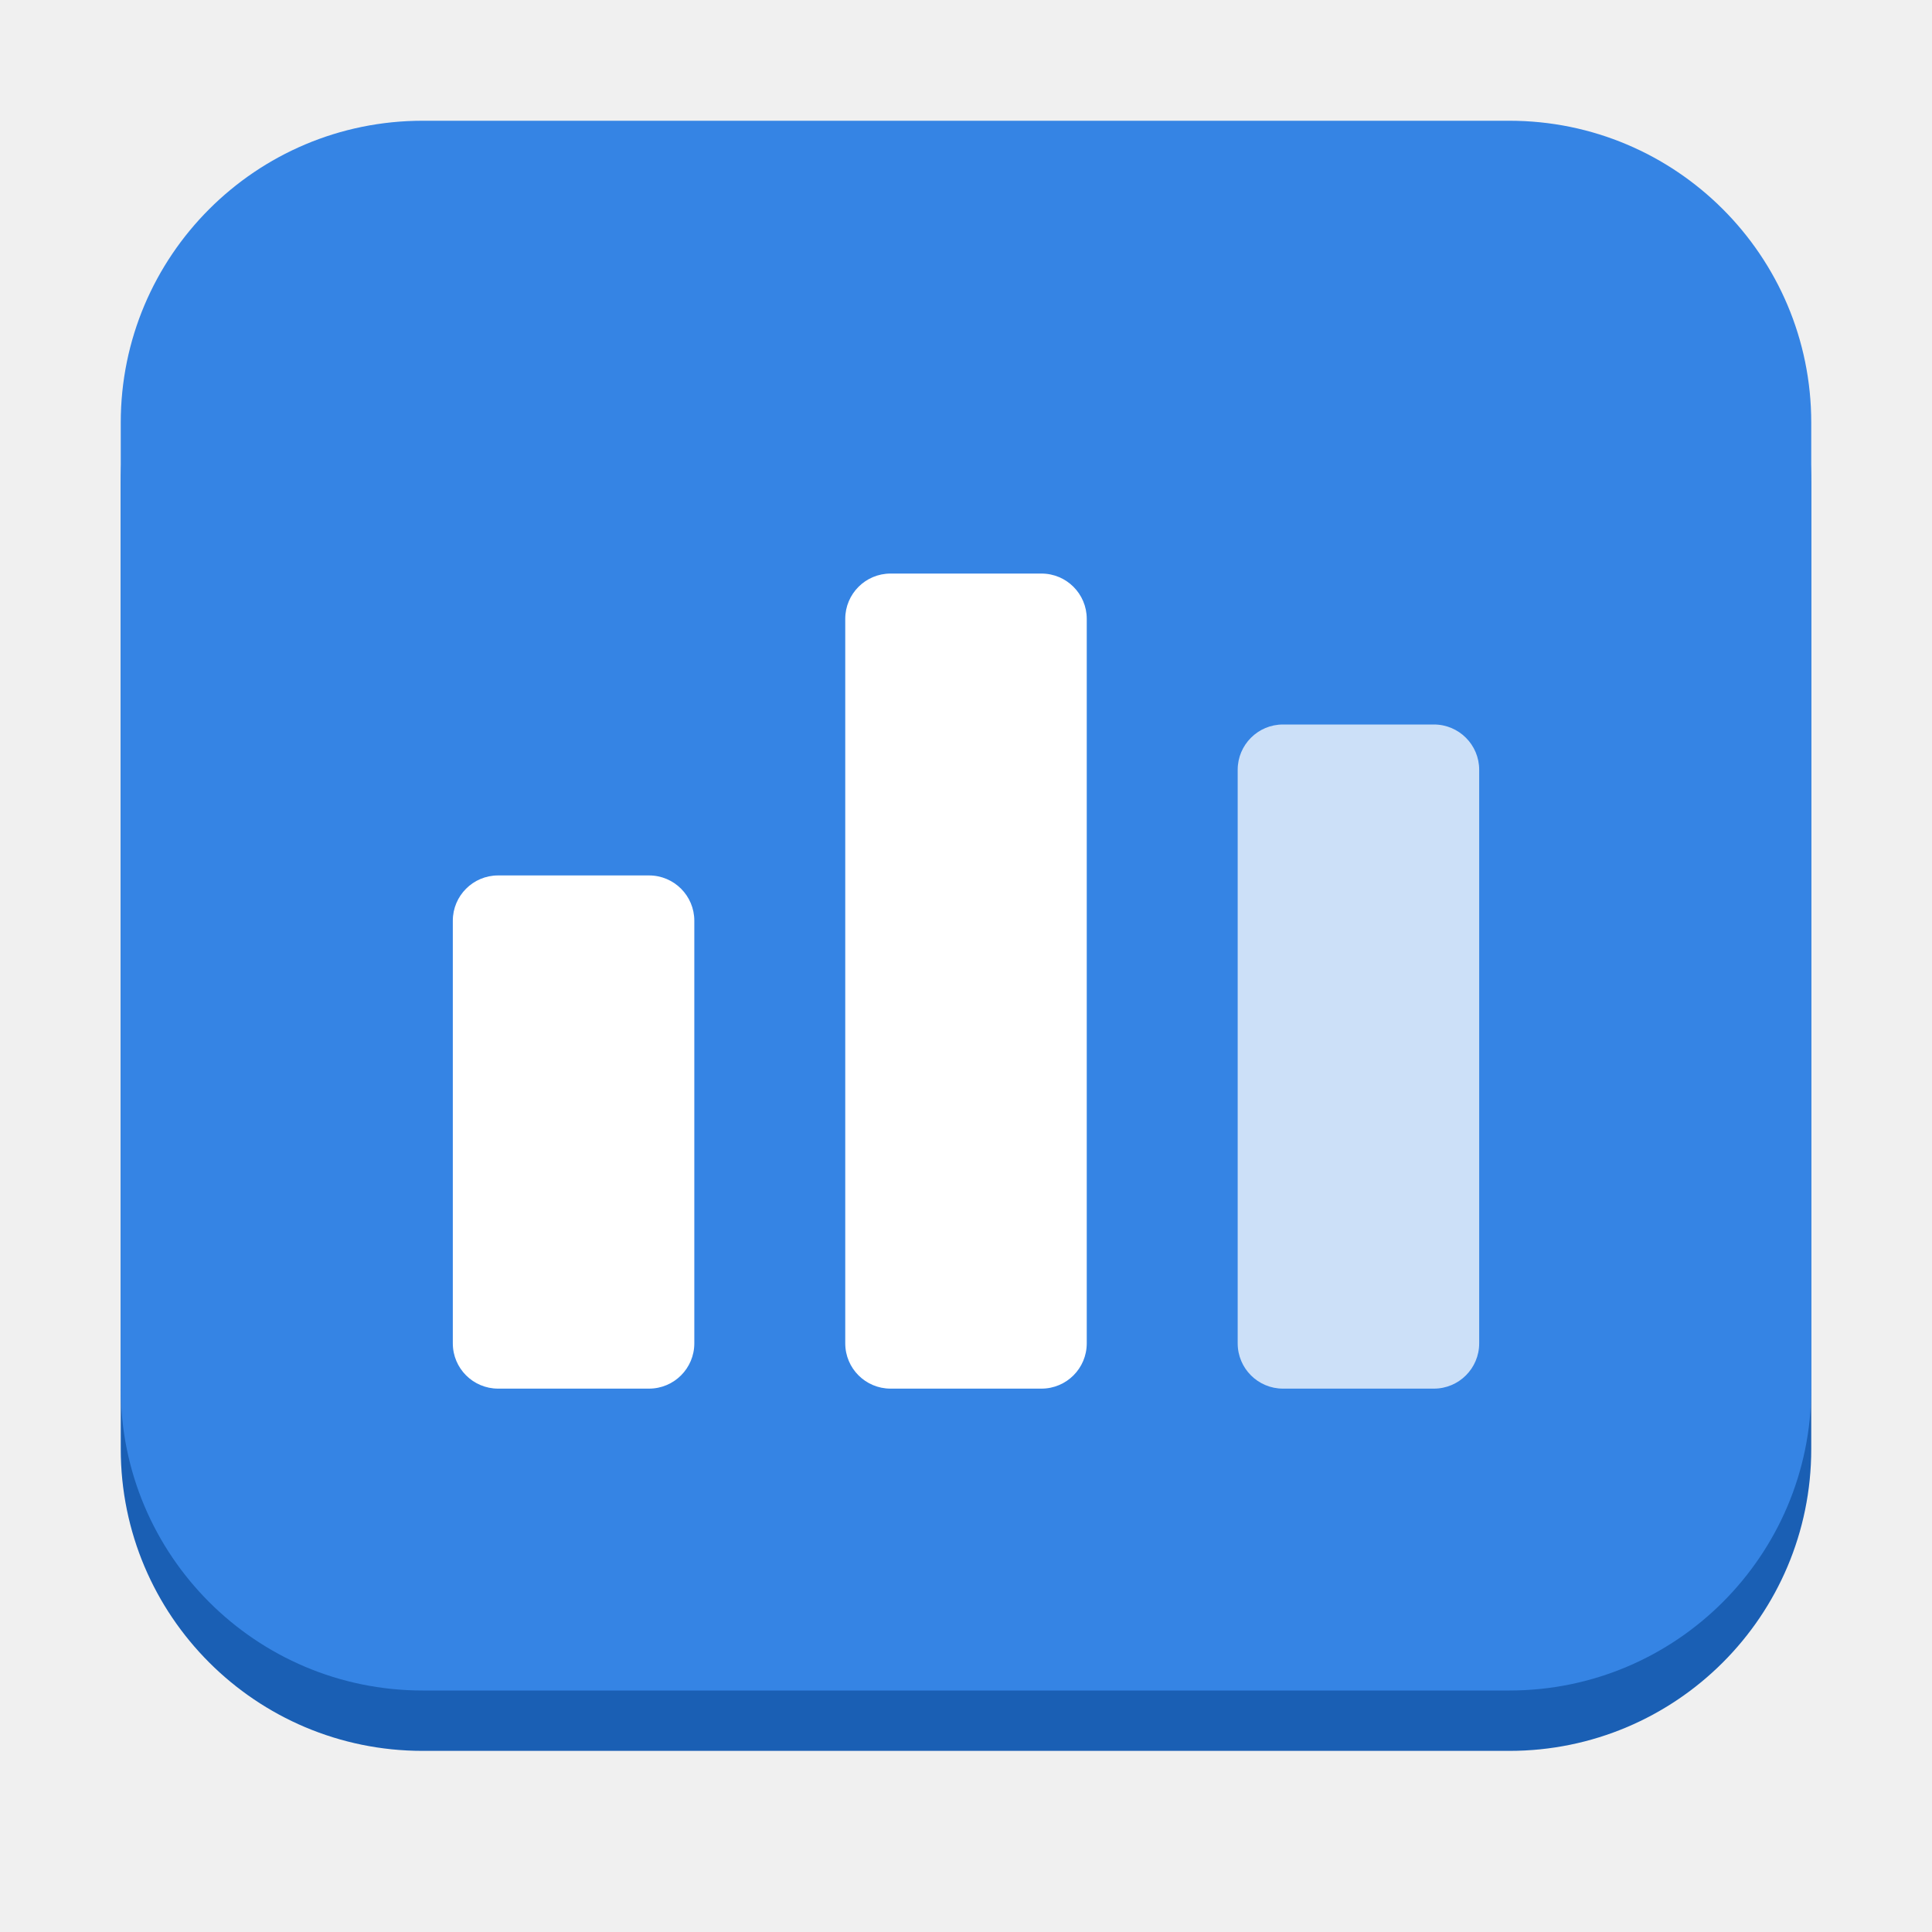
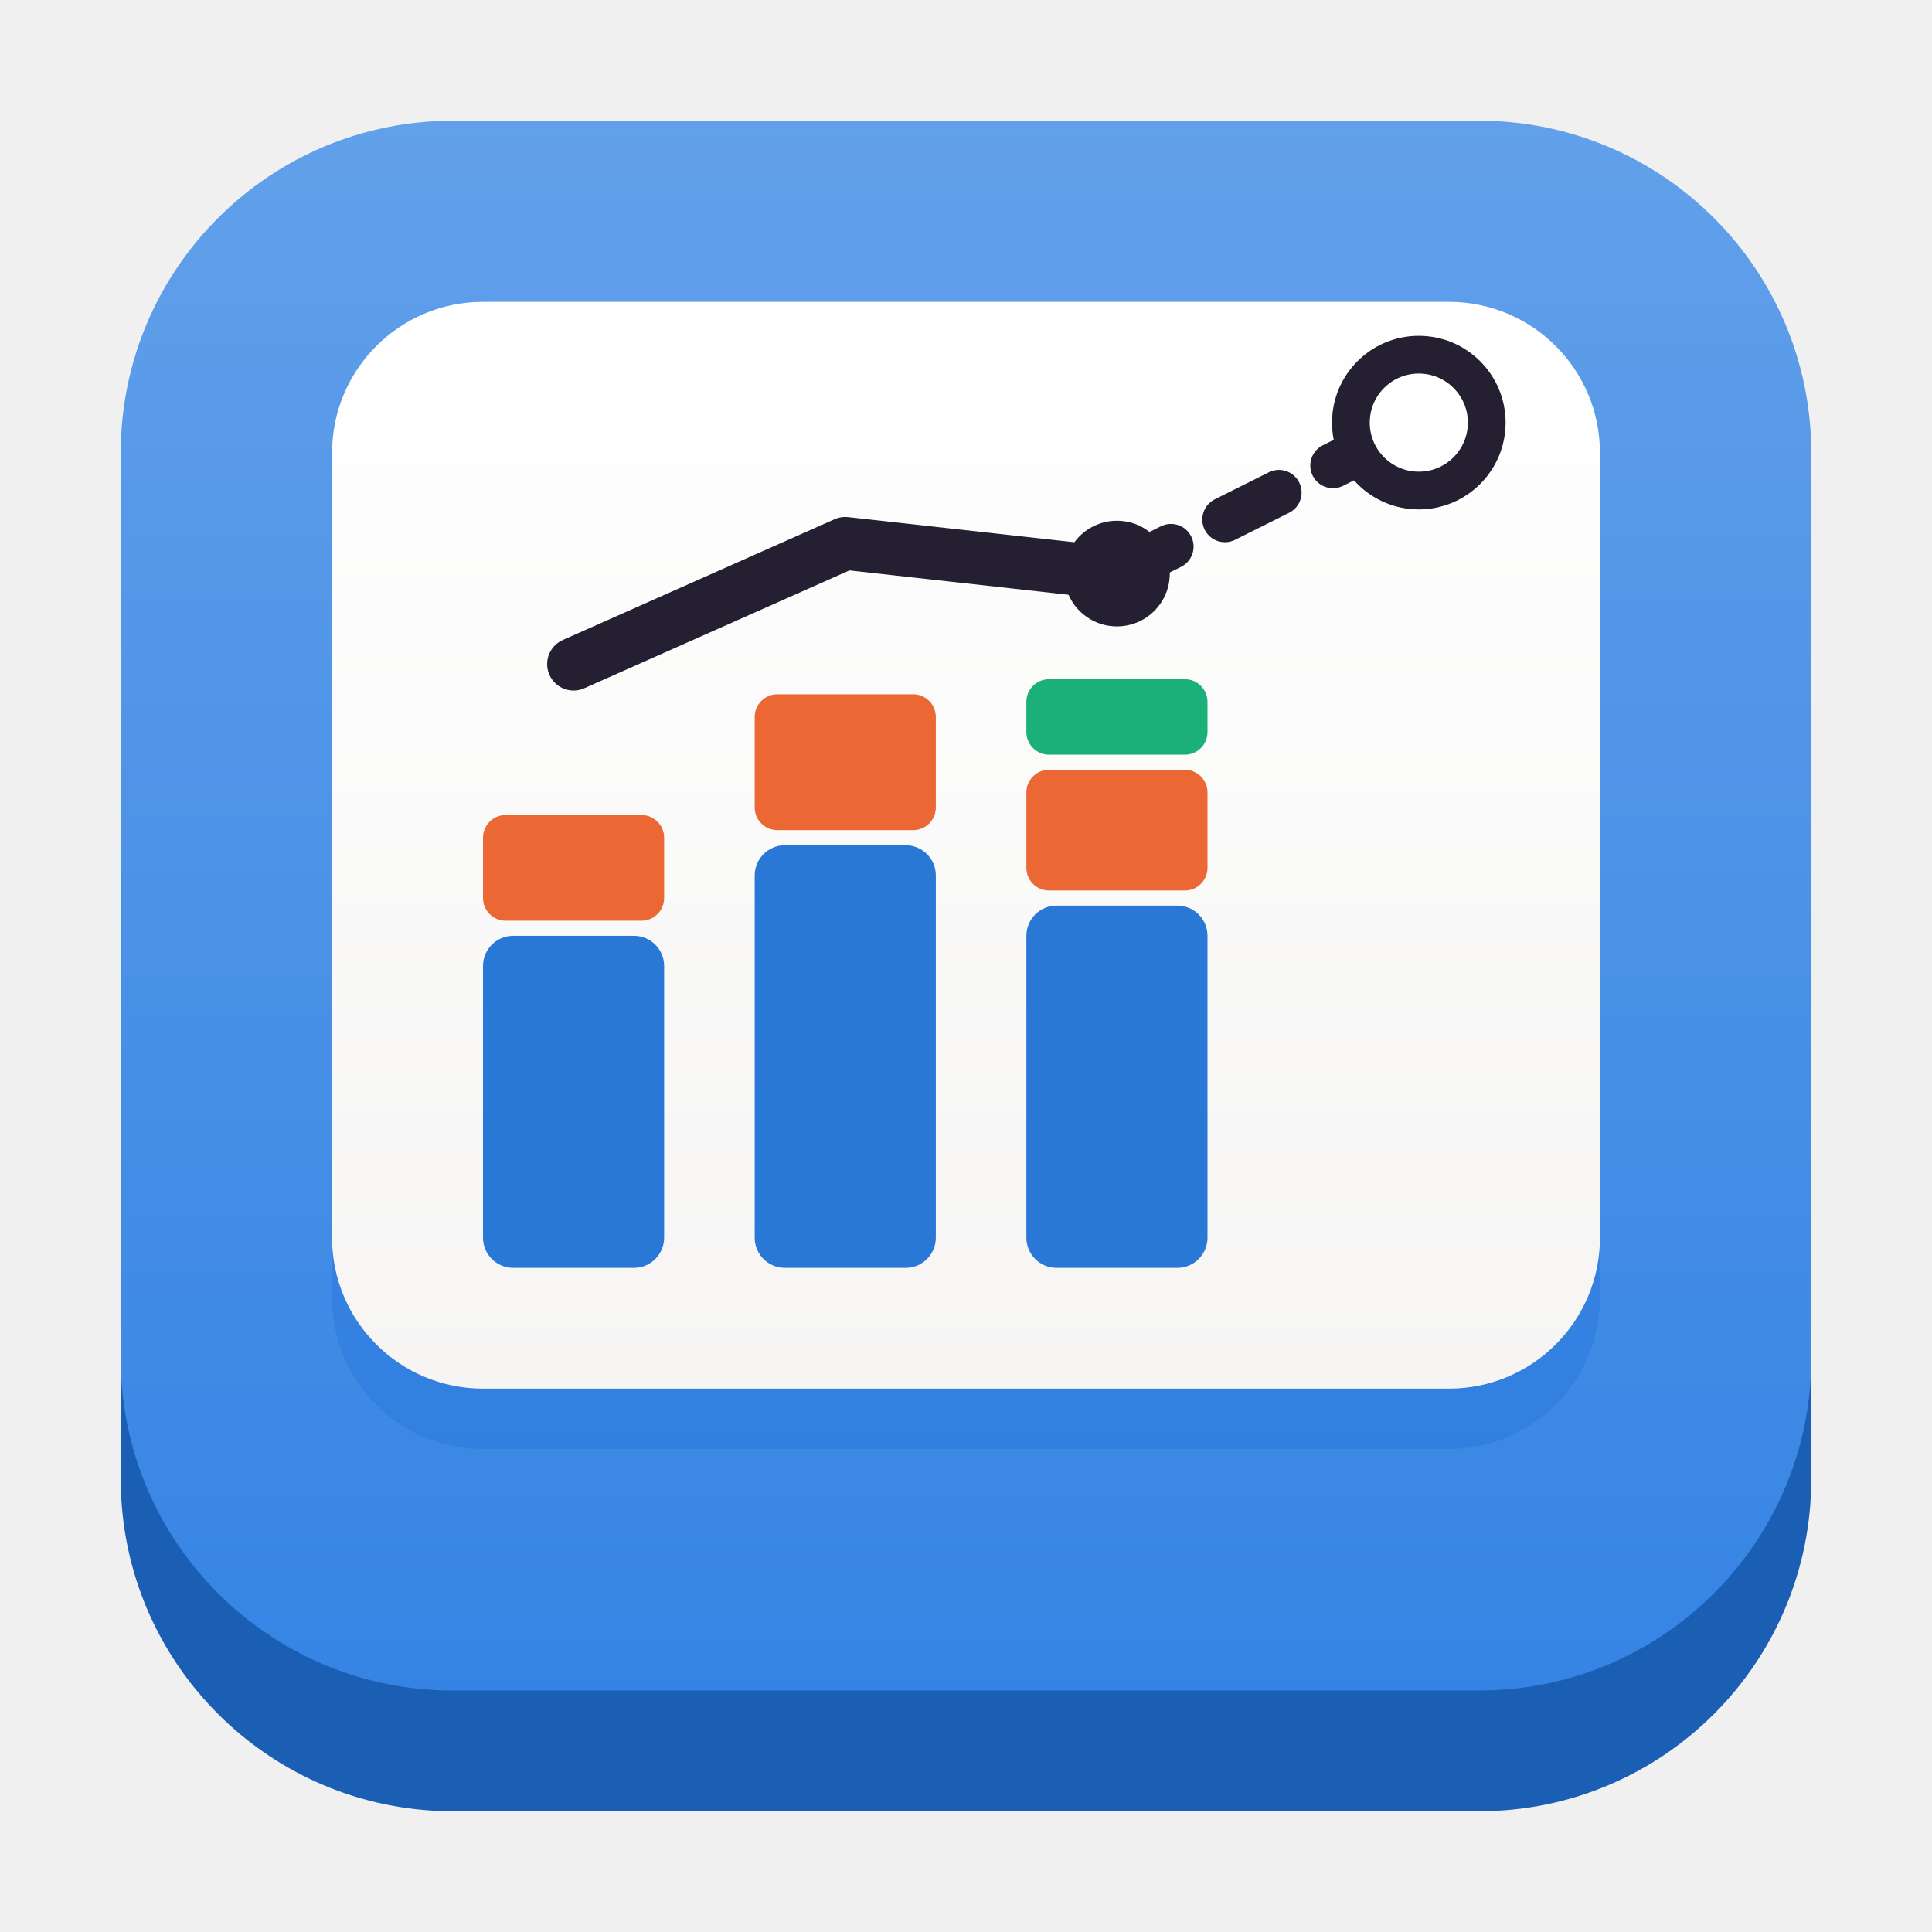
<svg xmlns="http://www.w3.org/2000/svg" width="128" height="128" viewBox="0 0 128 128">
-   <rect x="8" y="12" width="112" height="104" rx="20" fill="#1a5fb4" />
-   <rect x="8" y="8" width="112" height="104" rx="20" fill="#3584e4" />
-   <rect x="30" y="58" width="16" height="34" rx="3" fill="#ffffff" />
-   <rect x="56" y="38" width="16" height="54" rx="3" fill="#ffffff" />
-   <rect x="82" y="48" width="16" height="44" rx="3" fill="#ffffff" opacity="0.75" />
+   <defs>
+     <linearGradient id="face" x1="0" y1="0" x2="0" y2="1">
+       <stop offset="0" stop-color="#62a0ea" />
+       <stop offset="1" stop-color="#3584e4" />
+     </linearGradient>
+     <linearGradient id="paper" x1="0" y1="0" x2="0" y2="1">
+       <stop offset="0" stop-color="#ffffff" />
+       <stop offset="1" stop-color="#f6f5f4" />
+     </linearGradient>
+   </defs>
+   <rect x="8" y="16" width="112" height="104" rx="22" fill="#1a5fb4" />
+   <rect x="8" y="8" width="112" height="104" rx="22" fill="url(#face)" />
+   <rect x="22" y="24" width="84" height="72" rx="10" fill="#1c71d8" opacity="0.35" />
+   <rect x="22" y="20" width="84" height="72" rx="10" fill="url(#paper)" />
+   <rect x="32" y="62" width="12" height="22" rx="2" fill="#2a78d6" />
+   <rect x="32" y="54" width="12" height="7" rx="1.5" fill="#eb6834" />
+   <rect x="50" y="56" width="12" height="28" rx="2" fill="#2a78d6" />
+   <rect x="50" y="46" width="12" height="9" rx="1.5" fill="#eb6834" />
+   <rect x="68" y="60" width="12" height="24" rx="2" fill="#2a78d6" />
+   <rect x="68" y="51" width="12" height="8" rx="1.5" fill="#eb6834" />
+   <rect x="68" y="45" width="12" height="5" rx="1.5" fill="#1baf7a" />
+   <path d="M38 44 L56 36 L74 38" fill="none" stroke="#241f31" stroke-width="3.5" stroke-linecap="round" stroke-linejoin="round" />
+   <path d="M74 38 L94 28" fill="none" stroke="#241f31" stroke-width="3" stroke-linecap="round" stroke-dasharray="4 4" />
+   <circle cx="94" cy="28" r="4.5" fill="#ffffff" stroke="#241f31" stroke-width="2.5" />
+   <circle cx="74" cy="38" r="3.5" fill="#241f31" />
</svg>
